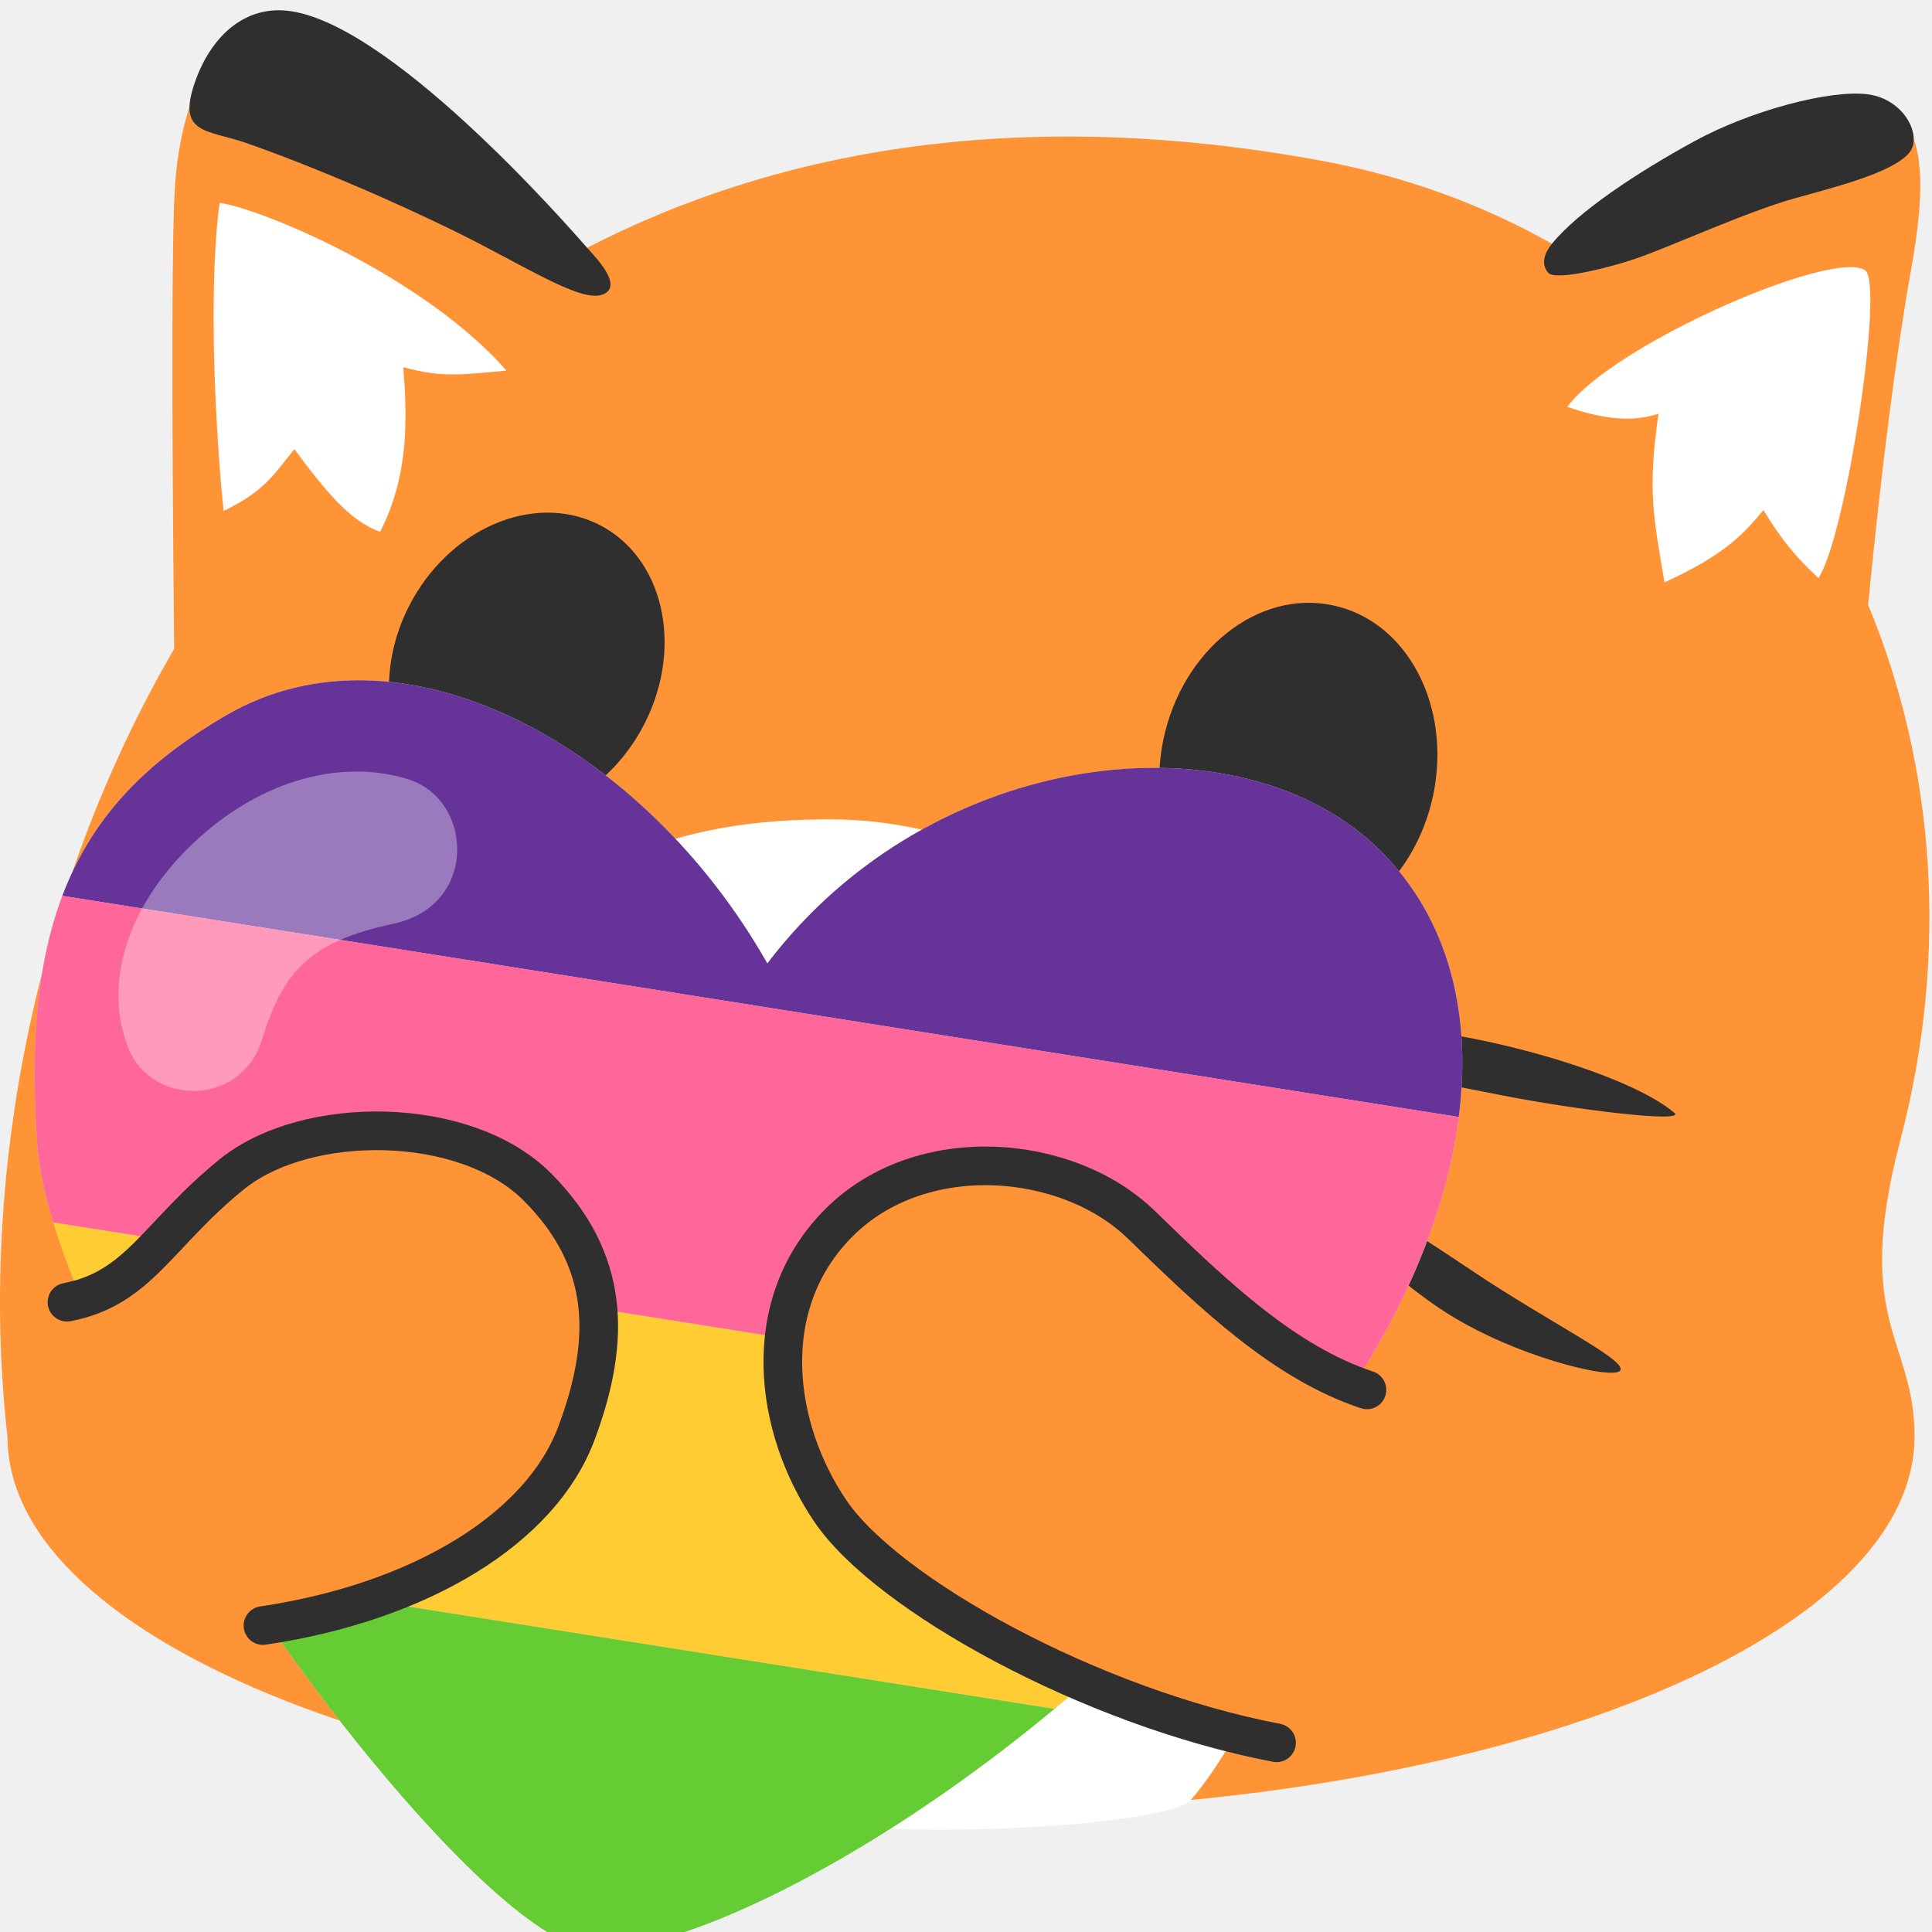
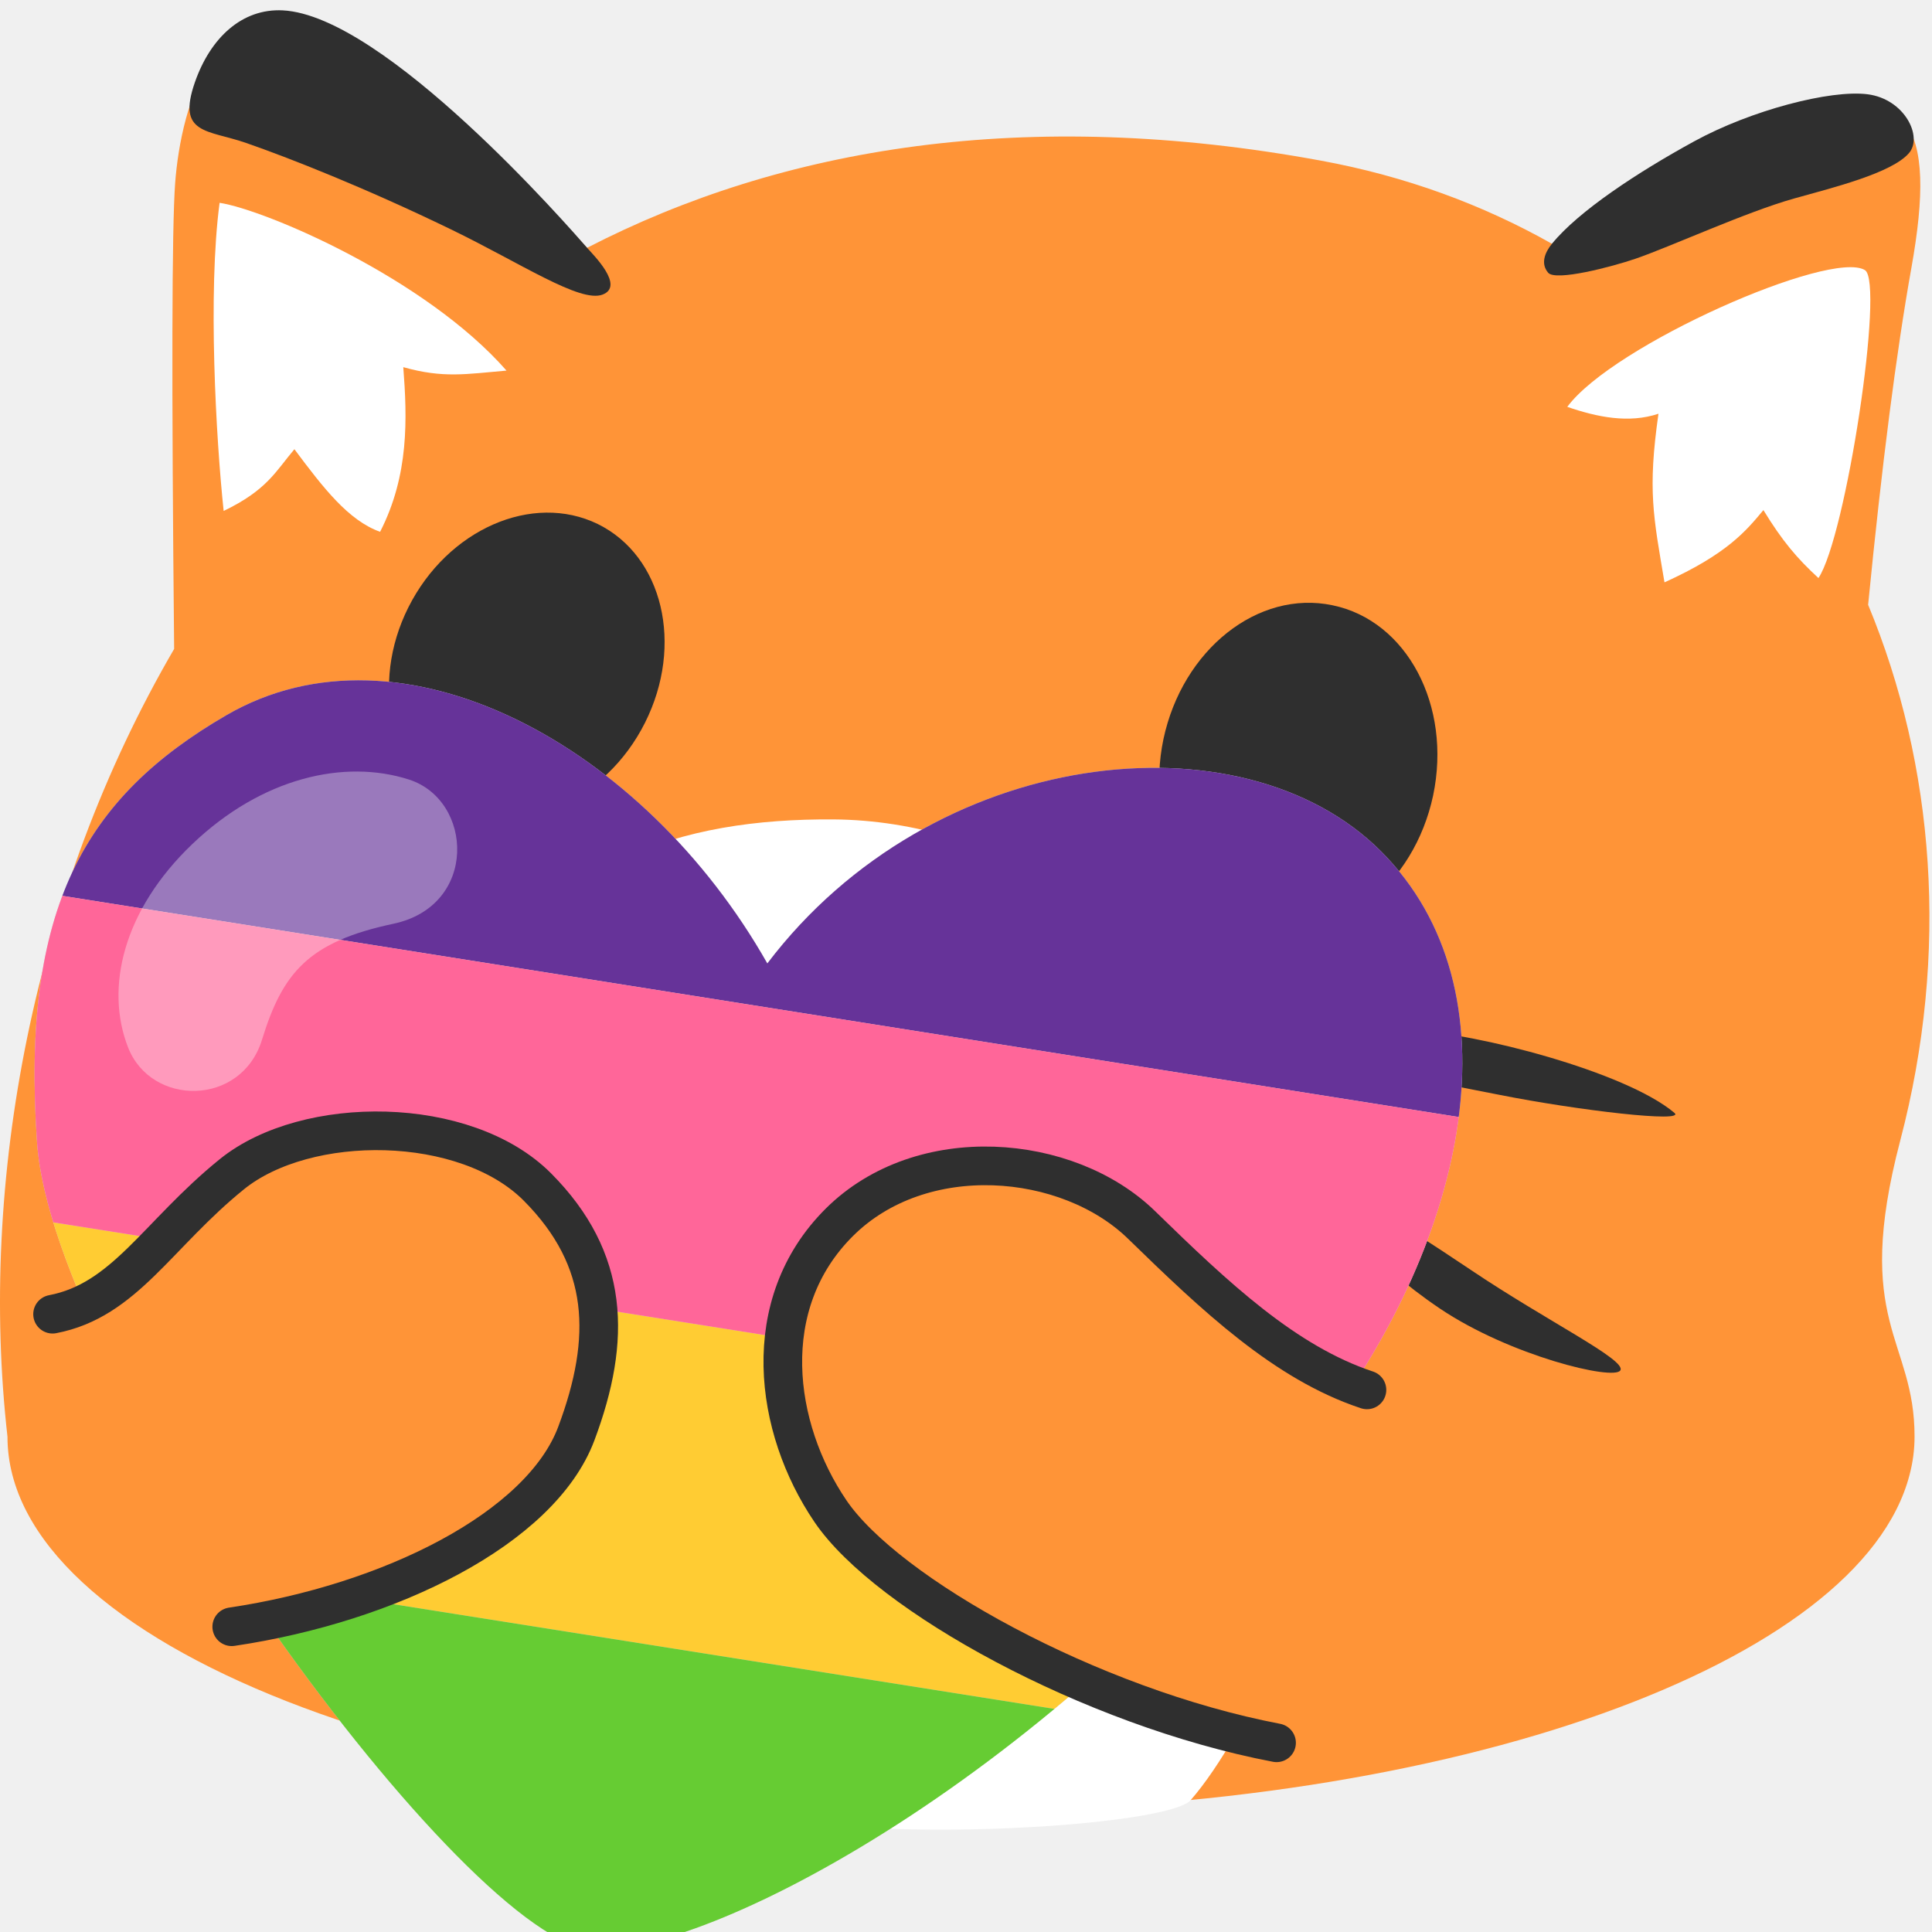
<svg xmlns="http://www.w3.org/2000/svg" width="128px" height="128px" viewBox="0 0 750 750" style="shape-rendering: geometricPrecision">
  <g id="foxcat-sapphic-heart">
    <g id="foxcatblob" transform="translate(0,8.508816)" fill="none">
      <g id="Body">
        <path id="body" fill="#ff9437" d="M227.907,87.691 C303.535,48.64 398.331,32.785 512.805,53.856 C545.561,59.865 575.596,70.937 602.463,86.121 C630.355,64.247 659.534,48.037 690,37.491 C742,19.491 752,39.491 742,95.491 C736.144,128.284 730.546,171.877 725.204,226.273 C751.04,288.613 756.818,361.338 737.696,434.165 C718.989,505.308 743.284,511.074 743.226,549.205 C743.226,554.207 742.578,559.15 741.284,564.034 C722.342,637.236 564.748,694.491 373.093,694.491 C168.614,694.491 2.902,629.41 2.902,549.205 C-8.3,450.296 12.857,337.343 67.602,243.405 C66.574,140.127 66.707,79.822 68,62.491 C70.162,33.524 84,-23.509 137,10.491 C169.904,31.599 200.206,57.333 227.907,87.691 Z" />
        <path id="stomach-floof" fill="white" d="m 130.764,508.453 c 14.299,6.367 21.31,11.98 32.57,26.136 -13.297,-33.305 -14.393,-89.969 13.681,-144.854 32.913,-64.345 87.574,-80.551 146.506,-80.15 62.914,0.428 128.613,39.441 152.426,104.493 24.409,66.679 20.551,124.35 -0.489,142.28 21.226,-5.446 25.183,-7.569 38.938,-8.014 2.894,46.543 -29.825,116.329 -52.21,141.991 -6.785,7.779 -78.321,14.257 -134.308,10.153 -55.987,-4.103 -156.123,-20.307 -161.521,-30.73 -27.187,-52.497 -31.142,-104.123 -35.594,-161.305 z" />
        <path id="ear-floof-right" fill="white" d="m 86.821,189.842 c -2.952,-27.83 -6.196,-84.866 -1.572,-119.62 17.738,2.73 79.763,29.115 111.38,65.136 -15.75,1.353 -24.507,3.039 -40.071,-1.336 1.527,19.895 2.275,41.883 -9.003,63.919 -12.299,-4.394 -22.025,-17.019 -33.268,-32.068 -7.346,8.682 -10.584,15.833 -27.467,23.969 z" />
        <path id="ear-floof-left" fill="white" d="m 608.417,149.437 c 17.698,-24.043 102.243,-61.188 115.539,-53.095 7.68,4.675 -7.346,103.518 -18.032,119.546 -8.348,-7.68 -14.025,-14.359 -21.371,-26.38 -6.679,8.014 -14.025,17.03 -38.402,28.05 -4.341,-25.712 -6.578,-35.686 -2.337,-65.45 -11.539,3.824 -23.709,1.336 -35.396,-2.671 z" />
        <path id="ear-contour-right" fill="#2f2f2f" d="m 75.639,23.485 c -7.058,20.313 4.963,18.308 19.906,23.5 16.509,5.736 45.949,17.284 79.498,33.544 27.215,13.19 50.146,28.648 58.873,25.324 8.727,-3.324 -3.66,-15.471 -6.01,-18.162 C 220.881,79.646 149.297,-2.467 109.773,-4.484 94.005,-5.288 81.681,6.097 75.639,23.485 Z" />
        <path id="ear-contour-left" fill="#2f2f2f" d="m 600.991,97.362 c 2.929,3.431 24.868,-2.333 33.884,-5.427 13.65,-4.683 43.157,-18.233 61.621,-23.394 15.205,-4.25 37.864,-9.849 44.556,-17.605 5.516,-6.394 -1.717,-21.053 -16.119,-22.859 -14.402,-1.805 -45.166,6.196 -67.21,18.255 -22.043,12.059 -44.972,27.148 -55.26,39.789 -2.905,3.569 -4.401,7.81 -1.472,11.241 z" />
      </g>
      <g id="eyes" transform="translate(33,190.4912)">
        <path id="left-eye" d="m 523.331,109.834 c -7.4,34.708 -36.728,57.983 -65.513,51.959 -28.989,-6.093 -46.436,-39.157 -39.172,-73.865 7.4,-34.776 36.728,-58.051 65.649,-51.959 28.853,5.956 46.368,38.952 39.036,73.865 z" style="fill:#2f2f2f" />
        <path id="right-eye" d="M 125.552,36.727 C 140.801,6.428 173.708,-7.921 199.056,4.426 224.338,16.839 232.565,51.342 217.382,81.574 202.2,111.806 169.36,126.222 144.012,113.809 118.73,101.395 110.437,66.825 125.552,36.727 Z" style="fill:#2f2f2f" />
      </g>
      <g id="whiskers" transform="translate(33,190.4912)">
        <g transform="translate(0.391648,152.6595)" style="fill:#2f2f2f">
          <path id="Right-bottom-wisker" d="m 483.608,112.341 c 2.536,-3.92 24.188,8.94 54,29 29.812,20.06 60.606,34.972 58,39 -2.606,4.028 -42.805,-5.701 -70,-24 -27.195,-18.299 -44.536,-40.08 -42,-44 z" />
          <path id="Right-top-wisker" d="m 491.608,57.341 c -2,-6 -2,-10 23,-9 25,1 83,16 102,32 4.699,3.957 -37.129,-0.875 -68,-7 -30.871,-6.125 -55,-10 -57,-16 z" />
          <path id="Left-bottom-wisker" d="m 117.608,60.341 c -19,21 -52,36 -84,53 -32,17 -49.439,8.263 -14,-13 35.439,-21.263 84,-43 98,-40 z" />
          <path id="Left-top-wisker" d="M 122.608,0.341 C 69.608,-1.659 15.608,5.341 6.608,16.341 c 0,3.438 103,3 116,0 13,-3 8.636,-15.674 0,-16 z" />
        </g>
      </g>
      <g id="mouth" transform="translate(33,190.4912)">
        <path d="m 196,176 c 13.333,47.333 23,71.333 29,72 6,0.667 26.667,-18 62,-56 27.333,46 43.667,71.333 49,76 5.333,4.667 28,-15.667 68,-61" style="stroke:#2f2f2f;stroke-width:30;stroke-linecap:round;stroke-linejoin:round" />
      </g>
      <g>
        <g transform="translate(13 255)">
          <defs>
            <path d="M523.079 66.934c54.087 54.088 33.802 149.947-23.638 225.507C403 420 266 495 217.379 493.369c-48.621-1.631-209.603-222.173-215.99-313.27C-5 89 20 46 74.858 14.147 142.991-25.411 237 26 284.876 110.508 349 26 468.99 12.847 523.079 66.934z" id="a" />
          </defs>
          <mask id="b" fill="#fff">
            <use href="#a" />
          </mask>
          <use fill="#D8D8D8" href="#a" />
          <g mask="url(#b)">
            <path fill="#639" d="M-123.103-64.33L704.58 66.761l-19.672 124.201-827.682-131.092z" />
            <path fill="#FC3" d="M-162.446 184.073l827.683 131.092-19.672 124.202-827.683-131.092z" />
            <path fill="#6C3" d="M-182.118 308.275l827.683 131.092-19.672 124.202-827.682-131.092z" />
            <path fill="#F69" d="M-142.774 59.871l827.682 131.092-19.671 124.202-827.683-131.092z" />
          </g>
        </g>
        <path d="M74.715 319.095c-27.016 25.776-34 56-25 79s44 23 52-3 18-38 51-45 31-48 6-56-56.985-.776-84 25z" fill-opacity=".34" fill="#FFF" />
      </g>
      <g>
-         <path id="right-arm" fill="#ff9437" stroke="#2f2f2f" stroke-width="15" stroke-linecap="round" stroke-linejoin="round" d="m 26,497 c 28,-5.333 35.081,-26.258 64,-49.667 28.919,-23.409 90.773,-23.093 118.676,5.004 27.903,28.098 28.852,58.816 15.051,95.66 -13.801,36.844 -60.285,65.408 -121.648,74.534" />
+         <path id="right-arm" fill="#ff9437" stroke="#2f2f2f" stroke-width="15" stroke-linecap="round" stroke-linejoin="round" d="m 20.407,501.661 c 28,-5.333 40.674,-30.919 69.593,-54.329 28.919,-23.409 90.773,-23.093 118.676,5.004 27.903,28.098 28.852,58.816 15.051,95.66 -13.801,36.844 -72.404,65.874 -133.767,75" />
        <path id="left-arm" fill="#ff9437" stroke="#2f2f2f" stroke-width="15" stroke-linecap="round" stroke-linejoin="round" d="m 530.651,531.043 c -31.778,-10.528 -58.849,-36.117 -87.498,-64.032 -28.649,-27.915 -85.442,-32.761 -117.343,-0.997 -31.901,31.764 -25.384,79.793 -3.422,112.119 21.962,32.326 100.915,76.118 173.169,89.911" />
      </g>
    </g>
  </g>
</svg>
